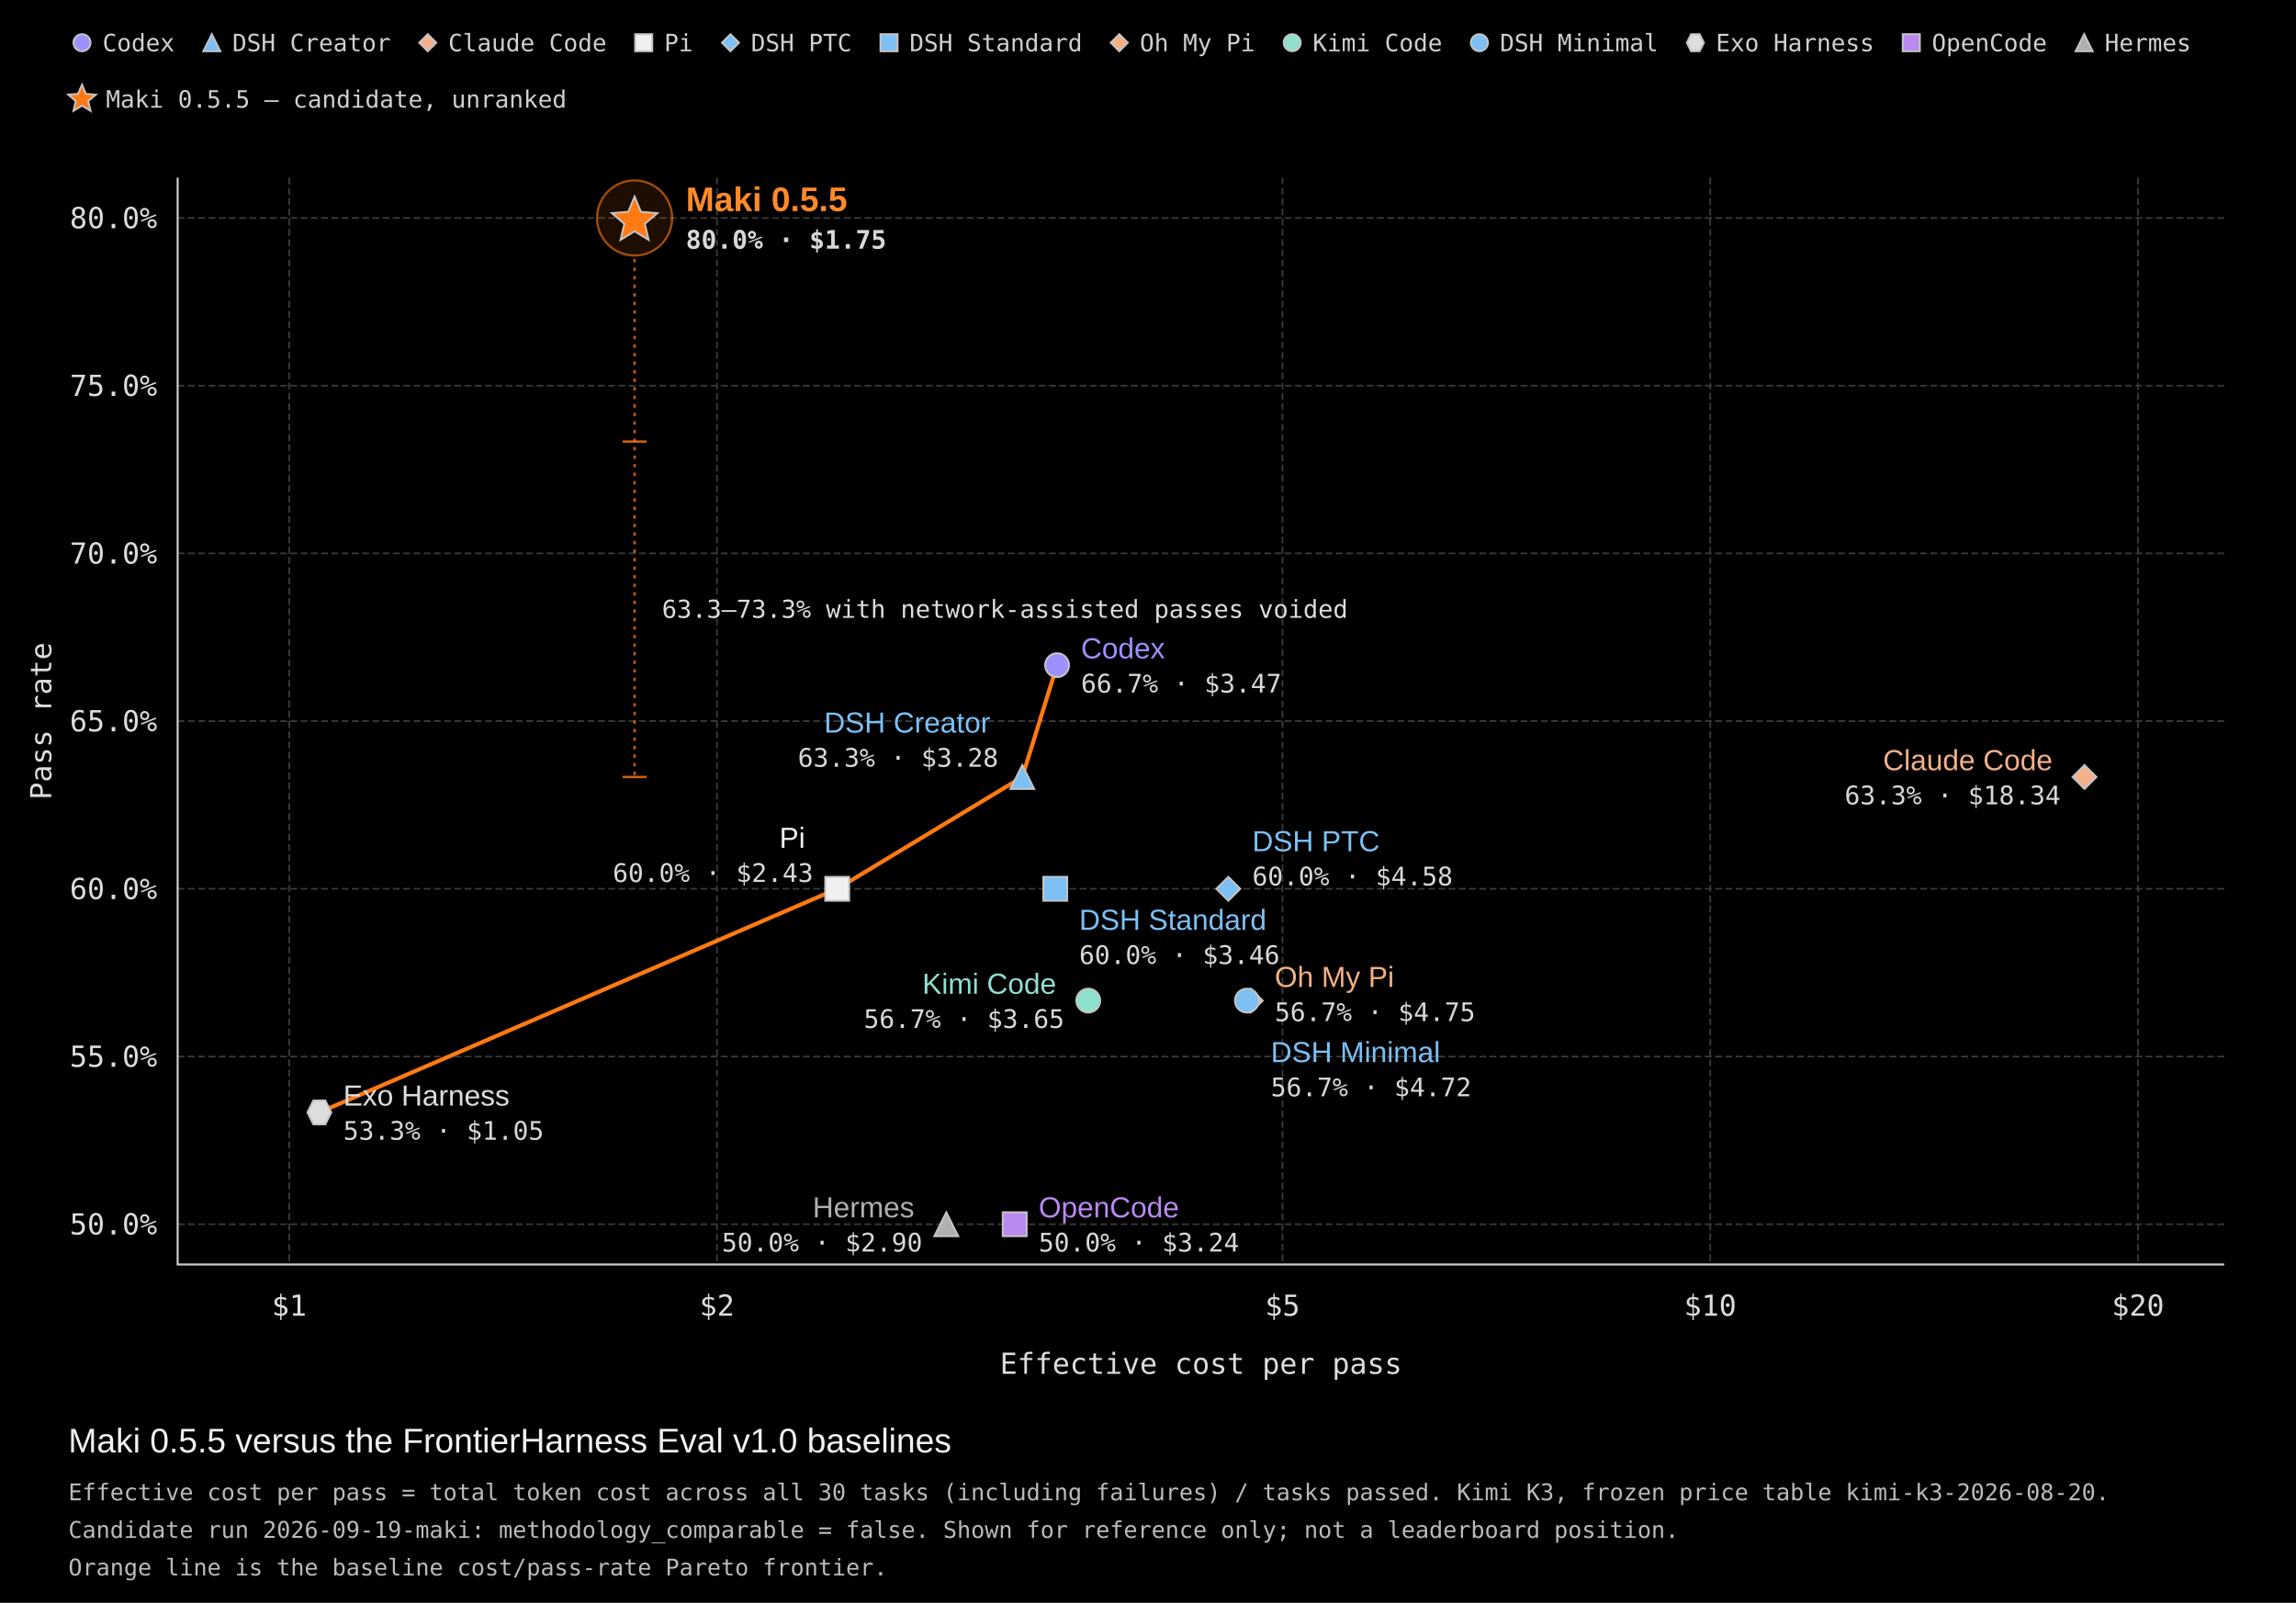
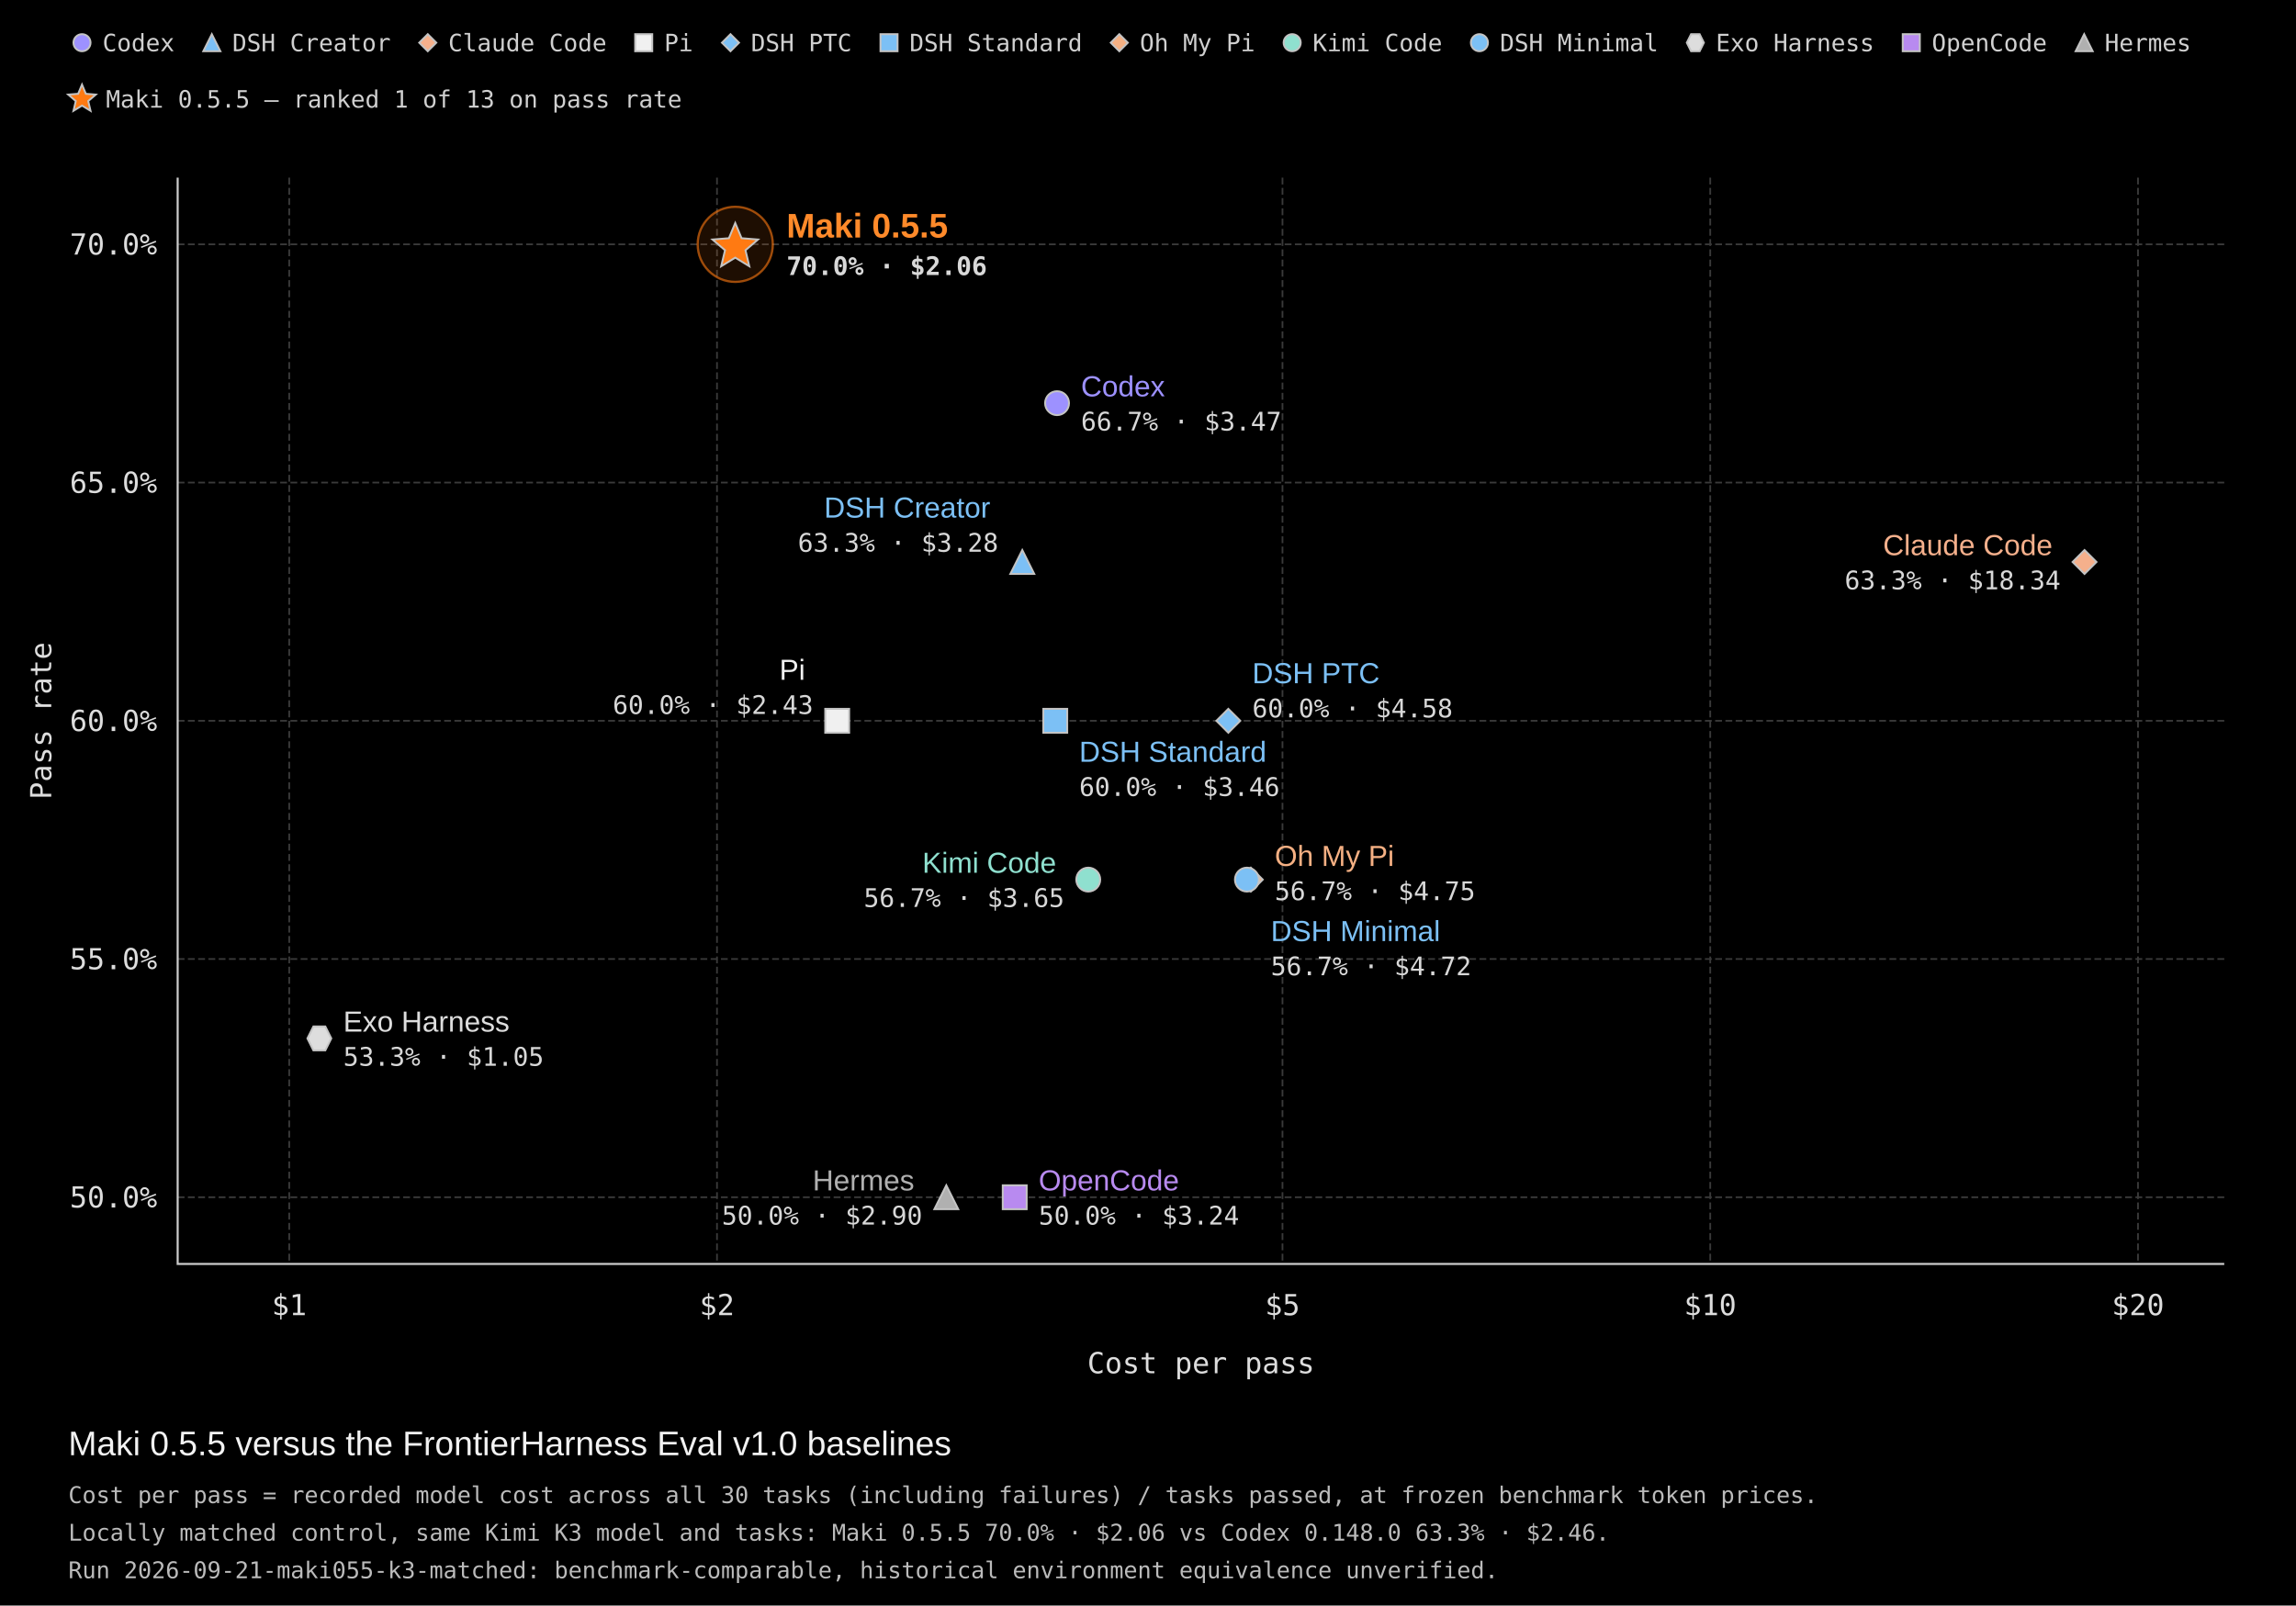
- <svg xmlns="http://www.w3.org/2000/svg" width="1344" height="938" viewBox="0 0 1344 938" role="img" aria-label="Maki 0.5.5 versus FrontierHarness Eval baselines: pass rate and effective cost per pass">
-   <rect width="1344" height="938" fill="#000" />
+ <svg xmlns="http://www.w3.org/2000/svg" width="1344" height="940" viewBox="0 0 1344 940" role="img" aria-label="Maki 0.5.5 versus FrontierHarness Eval baselines: pass rate and cost per pass">
+   <rect width="1344" height="940" fill="#000" />
  <style>
- text{font-family:Arial,Helvetica,sans-serif}.legend,.axis,.point-value,.grid text,.note,.voided{font-family:Menlo,Consolas,'DejaVu Sans Mono',monospace}
+ text{font-family:Arial,Helvetica,sans-serif}.legend,.axis,.point-value,.grid text,.note{font-family:Menlo,Consolas,'DejaVu Sans Mono',monospace}
.legend{font-size:14px;fill:#d0d0d0}.grid line{stroke:#3a3a3a;stroke-dasharray:4 2;stroke-width:1}.grid text{fill:#ddd;font-size:17px}
.point-name{font-size:17px}.point-value{fill:#d8d8d8;font-size:15px}.axis{fill:#ddd;font-size:17px}.note{fill:#bbb;font-size:13.5px}
- .title{fill:#f2f2f2;font-size:20px}.maki{fill:#ff8a2a;font-size:20px;font-weight:bold}.voided{fill:#ddd;font-size:14.5px}
+ .title{fill:#f2f2f2;font-size:20px}.maki{fill:#ff8a2a;font-size:20px;font-weight:bold}
</style>
  <circle cx="48" cy="25" r="5" fill="#9d91ff" stroke="#c4c4c4" stroke-width="1.1" />
  <text class="legend" x="60" y="30">Codex</text>
  <polygon points="124,20 129,30 119,30" fill="#7cc0f5" stroke="#c4c4c4" stroke-width="1.1" />
  <text class="legend" x="136" y="30">DSH Creator</text>
  <polygon points="250.4,20 255.4,25 250.4,30 245.4,25" fill="#f5b08c" stroke="#c4c4c4" stroke-width="1.1" />
  <text class="legend" x="262.4" y="30">Claude Code</text>
  <rect x="371.8" y="20" width="10" height="10" fill="#f0f0f0" stroke="#c4c4c4" stroke-width="1.1" />
  <text class="legend" x="388.8" y="30">Pi</text>
  <polygon points="427.6,20 432.6,25 427.6,30 422.6,25" fill="#7cc0f5" stroke="#c4c4c4" stroke-width="1.1" />
  <text class="legend" x="439.6" y="30">DSH PTC</text>
  <rect x="515.4" y="20" width="10" height="10" fill="#7cc0f5" stroke="#c4c4c4" stroke-width="1.1" />
  <text class="legend" x="532.4" y="30">DSH Standard</text>
  <polygon points="655.2,20 660.2,25 655.2,30 650.2,25" fill="#f5b083" stroke="#c4c4c4" stroke-width="1.1" />
  <text class="legend" x="667.2" y="30">Oh My Pi</text>
  <circle cx="756.4" cy="25" r="5" fill="#8fe0cf" stroke="#c4c4c4" stroke-width="1.1" />
  <text class="legend" x="768.4" y="30">Kimi Code</text>
  <circle cx="866" cy="25" r="5" fill="#7cc0f5" stroke="#c4c4c4" stroke-width="1.1" />
  <text class="legend" x="878" y="30">DSH Minimal</text>
  <polygon points="987.4,25 989.9,20 994.9,20 997.4,25 994.9,30 989.9,30" fill="#dddddd" stroke="#c4c4c4" stroke-width="1.1" />
  <text class="legend" x="1004.4" y="30">Exo Harness</text>
  <rect x="1113.8" y="20" width="10" height="10" fill="#b88af0" stroke="#c4c4c4" stroke-width="1.1" />
  <text class="legend" x="1130.8" y="30">OpenCode</text>
  <polygon points="1220,20 1225,30 1215,30" fill="#b0b0b0" stroke="#c4c4c4" stroke-width="1.1" />
  <text class="legend" x="1232" y="30">Hermes</text>
  <polygon points="48,49.5 50.25,54.91 56.08,55.37 51.64,59.18 53,64.88 48,61.83 43,64.88 44.36,59.18 39.92,55.37 45.75,54.91" fill="#ff7a12" stroke="#c4c4c4" stroke-width="1.1" />
-   <text class="legend" x="62" y="63">Maki 0.5.5 — candidate, unranked</text>
+   <text class="legend" x="62" y="63">Maki 0.5.5 — ranked 1 of 13 on pass rate</text>
  <g class="grid">
    <line x1="169.31" y1="104" x2="169.31" y2="740" />
    <text x="169.31" y="770" text-anchor="middle">$1</text>
    <line x1="419.71" y1="104" x2="419.71" y2="740" />
    <text x="419.71" y="770" text-anchor="middle">$2</text>
    <line x1="750.72" y1="104" x2="750.72" y2="740" />
    <text x="750.72" y="770" text-anchor="middle">$5</text>
    <line x1="1001.11" y1="104" x2="1001.11" y2="740" />
    <text x="1001.11" y="770" text-anchor="middle">$10</text>
    <line x1="1251.51" y1="104" x2="1251.51" y2="740" />
    <text x="1251.51" y="770" text-anchor="middle">$20</text>
-     <line x1="104" y1="716.44" x2="1302" y2="716.44" />
-     <text x="92" y="722.44" text-anchor="end">50.0%</text>
-     <line x1="104" y1="618.3" x2="1302" y2="618.3" />
-     <text x="92" y="624.3" text-anchor="end">55.0%</text>
-     <line x1="104" y1="520.15" x2="1302" y2="520.15" />
-     <text x="92" y="526.15" text-anchor="end">60.0%</text>
+     <line x1="104" y1="700.95" x2="1302" y2="700.95" />
+     <text x="92" y="706.95" text-anchor="end">50.0%</text>
+     <line x1="104" y1="561.47" x2="1302" y2="561.47" />
+     <text x="92" y="567.47" text-anchor="end">55.0%</text>
    <line x1="104" y1="422" x2="1302" y2="422" />
-     <text x="92" y="428" text-anchor="end">65.0%</text>
-     <line x1="104" y1="323.85" x2="1302" y2="323.85" />
-     <text x="92" y="329.85" text-anchor="end">70.0%</text>
-     <line x1="104" y1="225.7" x2="1302" y2="225.7" />
-     <text x="92" y="231.7" text-anchor="end">75.0%</text>
-     <line x1="104" y1="127.56" x2="1302" y2="127.56" />
-     <text x="92" y="133.56" text-anchor="end">80.0%</text>
+     <text x="92" y="428" text-anchor="end">60.0%</text>
+     <line x1="104" y1="282.53" x2="1302" y2="282.53" />
+     <text x="92" y="288.53" text-anchor="end">65.0%</text>
+     <line x1="104" y1="143.05" x2="1302" y2="143.05" />
+     <text x="92" y="149.05" text-anchor="end">70.0%</text>
  </g>
  <path d="M 104 104 V 740 H 1302" fill="none" stroke="#ccc" stroke-width="1.2" />
-   <polyline points="186.94,651.01 490.06,520.15 598.42,454.72 618.76,389.28" fill="none" stroke="#ff7a12" stroke-width="2.4" />
-   <circle cx="618.76" cy="389.28" r="7" fill="#9d91ff" stroke="#c4c4c4" stroke-width="1.1" />
-   <text class="point-name" x="632.76" y="385.28" fill="#9d91ff" text-anchor="start">
+   <circle cx="618.76" cy="236.04" r="7" fill="#9d91ff" stroke="#c4c4c4" stroke-width="1.1" />
+   <text class="point-name" x="632.76" y="232.04" fill="#9d91ff" text-anchor="start">
    <tspan x="632.76">Codex</tspan>
    <tspan class="point-value" x="632.76" dy="20">66.7% · $3.47</tspan>
  </text>
-   <polygon points="598.42,447.72 605.42,461.72 591.42,461.72" fill="#7cc0f5" stroke="#c4c4c4" stroke-width="1.1" />
-   <text class="point-name" x="584.42" y="428.72" fill="#7cc0f5" text-anchor="end">
+   <polygon points="598.42,322.02 605.42,336.02 591.42,336.02" fill="#7cc0f5" stroke="#c4c4c4" stroke-width="1.1" />
+   <text class="point-name" x="584.42" y="303.02" fill="#7cc0f5" text-anchor="end">
    <tspan x="584.42">DSH Creator</tspan>
    <tspan class="point-value" x="584.42" dy="20">63.3% · $3.28</tspan>
  </text>
-   <polygon points="1220.21,447.72 1227.21,454.72 1220.21,461.72 1213.21,454.72" fill="#f5b08c" stroke="#c4c4c4" stroke-width="1.1" />
-   <text class="point-name" x="1206.21" y="450.72" fill="#f5b08c" text-anchor="end">
+   <polygon points="1220.21,322.02 1227.21,329.02 1220.21,336.02 1213.21,329.02" fill="#f5b08c" stroke="#c4c4c4" stroke-width="1.1" />
+   <text class="point-name" x="1206.21" y="325.02" fill="#f5b08c" text-anchor="end">
    <tspan x="1206.21">Claude Code</tspan>
    <tspan class="point-value" x="1206.21" dy="20">63.3% · $18.34</tspan>
  </text>
-   <rect x="483.06" y="513.15" width="14" height="14" fill="#f0f0f0" stroke="#c4c4c4" stroke-width="1.1" />
-   <text class="point-name" x="476.06" y="496.15" fill="#f0f0f0" text-anchor="end">
+   <rect x="483.06" y="415" width="14" height="14" fill="#f0f0f0" stroke="#c4c4c4" stroke-width="1.1" />
+   <text class="point-name" x="476.06" y="398" fill="#f0f0f0" text-anchor="end">
    <tspan x="476.06">Pi</tspan>
    <tspan class="point-value" x="476.06" dy="20">60.0% · $2.43</tspan>
  </text>
-   <polygon points="719.02,513.15 726.02,520.15 719.02,527.15 712.02,520.15" fill="#7cc0f5" stroke="#c4c4c4" stroke-width="1.1" />
-   <text class="point-name" x="733.02" y="498.15" fill="#7cc0f5" text-anchor="start">
+   <polygon points="719.02,415 726.02,422 719.02,429 712.02,422" fill="#7cc0f5" stroke="#c4c4c4" stroke-width="1.1" />
+   <text class="point-name" x="733.02" y="400" fill="#7cc0f5" text-anchor="start">
    <tspan x="733.02">DSH PTC</tspan>
    <tspan class="point-value" x="733.02" dy="20">60.0% · $4.58</tspan>
  </text>
-   <rect x="610.72" y="513.15" width="14" height="14" fill="#7cc0f5" stroke="#c4c4c4" stroke-width="1.1" />
-   <text class="point-name" x="631.72" y="544.15" fill="#7cc0f5" text-anchor="start">
+   <rect x="610.72" y="415" width="14" height="14" fill="#7cc0f5" stroke="#c4c4c4" stroke-width="1.1" />
+   <text class="point-name" x="631.72" y="446" fill="#7cc0f5" text-anchor="start">
    <tspan x="631.72">DSH Standard</tspan>
    <tspan class="point-value" x="631.72" dy="20">60.0% · $3.46</tspan>
  </text>
-   <polygon points="732.19,578.58 739.19,585.58 732.19,592.58 725.19,585.58" fill="#f5b083" stroke="#c4c4c4" stroke-width="1.1" />
-   <text class="point-name" x="746.19" y="577.58" fill="#f5b083" text-anchor="start">
+   <polygon points="732.19,507.98 739.19,514.98 732.19,521.98 725.19,514.98" fill="#f5b083" stroke="#c4c4c4" stroke-width="1.1" />
+   <text class="point-name" x="746.19" y="506.98" fill="#f5b083" text-anchor="start">
    <tspan x="746.19">Oh My Pi</tspan>
    <tspan class="point-value" x="746.19" dy="20">56.7% · $4.75</tspan>
  </text>
-   <circle cx="637.03" cy="585.58" r="7" fill="#8fe0cf" stroke="#c4c4c4" stroke-width="1.1" />
-   <text class="point-name" x="623.03" y="581.58" fill="#8fe0cf" text-anchor="end">
+   <circle cx="637.03" cy="514.98" r="7" fill="#8fe0cf" stroke="#c4c4c4" stroke-width="1.1" />
+   <text class="point-name" x="623.03" y="510.98" fill="#8fe0cf" text-anchor="end">
    <tspan x="623.03">Kimi Code</tspan>
    <tspan class="point-value" x="623.03" dy="20">56.7% · $3.65</tspan>
  </text>
-   <circle cx="729.9" cy="585.58" r="7" fill="#7cc0f5" stroke="#c4c4c4" stroke-width="1.1" />
-   <text class="point-name" x="743.9" y="621.58" fill="#7cc0f5" text-anchor="start">
+   <circle cx="729.9" cy="514.98" r="7" fill="#7cc0f5" stroke="#c4c4c4" stroke-width="1.1" />
+   <text class="point-name" x="743.9" y="550.98" fill="#7cc0f5" text-anchor="start">
    <tspan x="743.9">DSH Minimal</tspan>
    <tspan class="point-value" x="743.9" dy="20">56.7% · $4.72</tspan>
  </text>
-   <polygon points="179.94,651.01 183.44,644.01 190.44,644.01 193.94,651.01 190.44,658.01 183.44,658.01" fill="#dddddd" stroke="#c4c4c4" stroke-width="1.1" />
-   <text class="point-name" x="200.94" y="647.01" fill="#dddddd" text-anchor="start">
+   <polygon points="179.94,607.96 183.44,600.96 190.44,600.96 193.94,607.96 190.44,614.96 183.44,614.96" fill="#dddddd" stroke="#c4c4c4" stroke-width="1.1" />
+   <text class="point-name" x="200.94" y="603.96" fill="#dddddd" text-anchor="start">
    <tspan x="200.94">Exo Harness</tspan>
    <tspan class="point-value" x="200.94" dy="20">53.3% · $1.05</tspan>
  </text>
-   <rect x="586.98" y="709.44" width="14" height="14" fill="#b88af0" stroke="#c4c4c4" stroke-width="1.1" />
-   <text class="point-name" x="607.98" y="712.44" fill="#b88af0" text-anchor="start">
+   <rect x="586.98" y="693.95" width="14" height="14" fill="#b88af0" stroke="#c4c4c4" stroke-width="1.1" />
+   <text class="point-name" x="607.98" y="696.95" fill="#b88af0" text-anchor="start">
    <tspan x="607.98">OpenCode</tspan>
    <tspan class="point-value" x="607.98" dy="20">50.0% · $3.24</tspan>
  </text>
-   <polygon points="553.93,709.44 560.93,723.44 546.93,723.44" fill="#b0b0b0" stroke="#c4c4c4" stroke-width="1.1" />
-   <text class="point-name" x="539.93" y="712.44" fill="#b0b0b0" text-anchor="end">
+   <polygon points="553.93,693.95 560.93,707.95 546.93,707.95" fill="#b0b0b0" stroke="#c4c4c4" stroke-width="1.1" />
+   <text class="point-name" x="539.93" y="696.95" fill="#b0b0b0" text-anchor="end">
    <tspan x="539.93">Hermes</tspan>
    <tspan class="point-value" x="539.93" dy="20">50.0% · $2.90</tspan>
  </text>
-   <line x1="371.47" y1="151.56" x2="371.47" y2="454.72" stroke="#ff7a12" stroke-opacity="0.75" stroke-width="1.4" stroke-dasharray="2 3" />
-   <line x1="364.47" y1="258.42" x2="378.47" y2="258.42" stroke="#ff7a12" stroke-opacity="0.8" stroke-width="1.4" />
-   <line x1="364.47" y1="454.72" x2="378.47" y2="454.72" stroke="#ff7a12" stroke-opacity="0.8" stroke-width="1.4" />
-   <text class="voided" x="387.47" y="361.57">63.3–73.3% with network-assisted passes voided</text>
-   <circle cx="371.47" cy="127.56" r="22" fill="#ff7a12" fill-opacity="0.12" stroke="#ff7a12" stroke-opacity="0.6" stroke-width="1.3" />
-   <polygon points="371.47,115.06 375.17,123.96 384.79,124.73 377.46,131 379.7,140.38 371.47,135.36 363.24,140.38 365.48,131 358.16,124.73 367.77,123.96" fill="#ff7a12" stroke="#c4c4c4" stroke-width="1.1" />
-   <text class="maki" x="401.47" y="123.56">
-     <tspan x="401.47">Maki 0.5.5</tspan>
-     <tspan class="point-value" x="401.47" dy="22">80.0% · $1.75</tspan>
+   <circle cx="430.39" cy="143.05" r="22" fill="#ff7a12" fill-opacity="0.12" stroke="#ff7a12" stroke-opacity="0.6" stroke-width="1.3" />
+   <polygon points="430.39,130.55 434.09,139.46 443.7,140.23 436.38,146.5 438.62,155.88 430.39,150.85 422.16,155.88 424.4,146.5 417.07,140.23 426.68,139.46" fill="#ff7a12" stroke="#c4c4c4" stroke-width="1.1" />
+   <text class="maki" x="460.39" y="139.05">
+     <tspan x="460.39">Maki 0.5.5</tspan>
+     <tspan class="point-value" x="460.39" dy="22">70.0% · $2.06</tspan>
  </text>
-   <text class="axis" x="703" y="804" text-anchor="middle">Effective cost per pass</text>
+   <text class="axis" x="703" y="804" text-anchor="middle">Cost per pass</text>
  <text class="axis" transform="translate(30 422) rotate(-90)" text-anchor="middle">Pass rate</text>
-   <text class="title" x="40" y="850">Maki 0.5.5 versus the FrontierHarness Eval v1.0 baselines</text>
-   <text class="note" x="40" y="878">Effective cost per pass = total token cost across all 30 tasks (including failures) / tasks passed. Kimi K3, frozen price table kimi-k3-2026-08-20.</text>
-   <text class="note" x="40" y="900">Candidate run 2026-09-19-maki: methodology_comparable = false. Shown for reference only; not a leaderboard position.</text>
-   <text class="note" x="40" y="922">Orange line is the baseline cost/pass-rate Pareto frontier.</text>
+   <text class="title" x="40" y="852">Maki 0.5.5 versus the FrontierHarness Eval v1.0 baselines</text>
+   <text class="note" x="40" y="880">Cost per pass = recorded model cost across all 30 tasks (including failures) / tasks passed, at frozen benchmark token prices.</text>
+   <text class="note" x="40" y="902">Locally matched control, same Kimi K3 model and tasks: Maki 0.5.5 70.0% · $2.06 vs Codex 0.148.0 63.3% · $2.46.</text>
+   <text class="note" x="40" y="924">Run 2026-09-21-maki055-k3-matched: benchmark-comparable, historical environment equivalence unverified.</text>
</svg>
